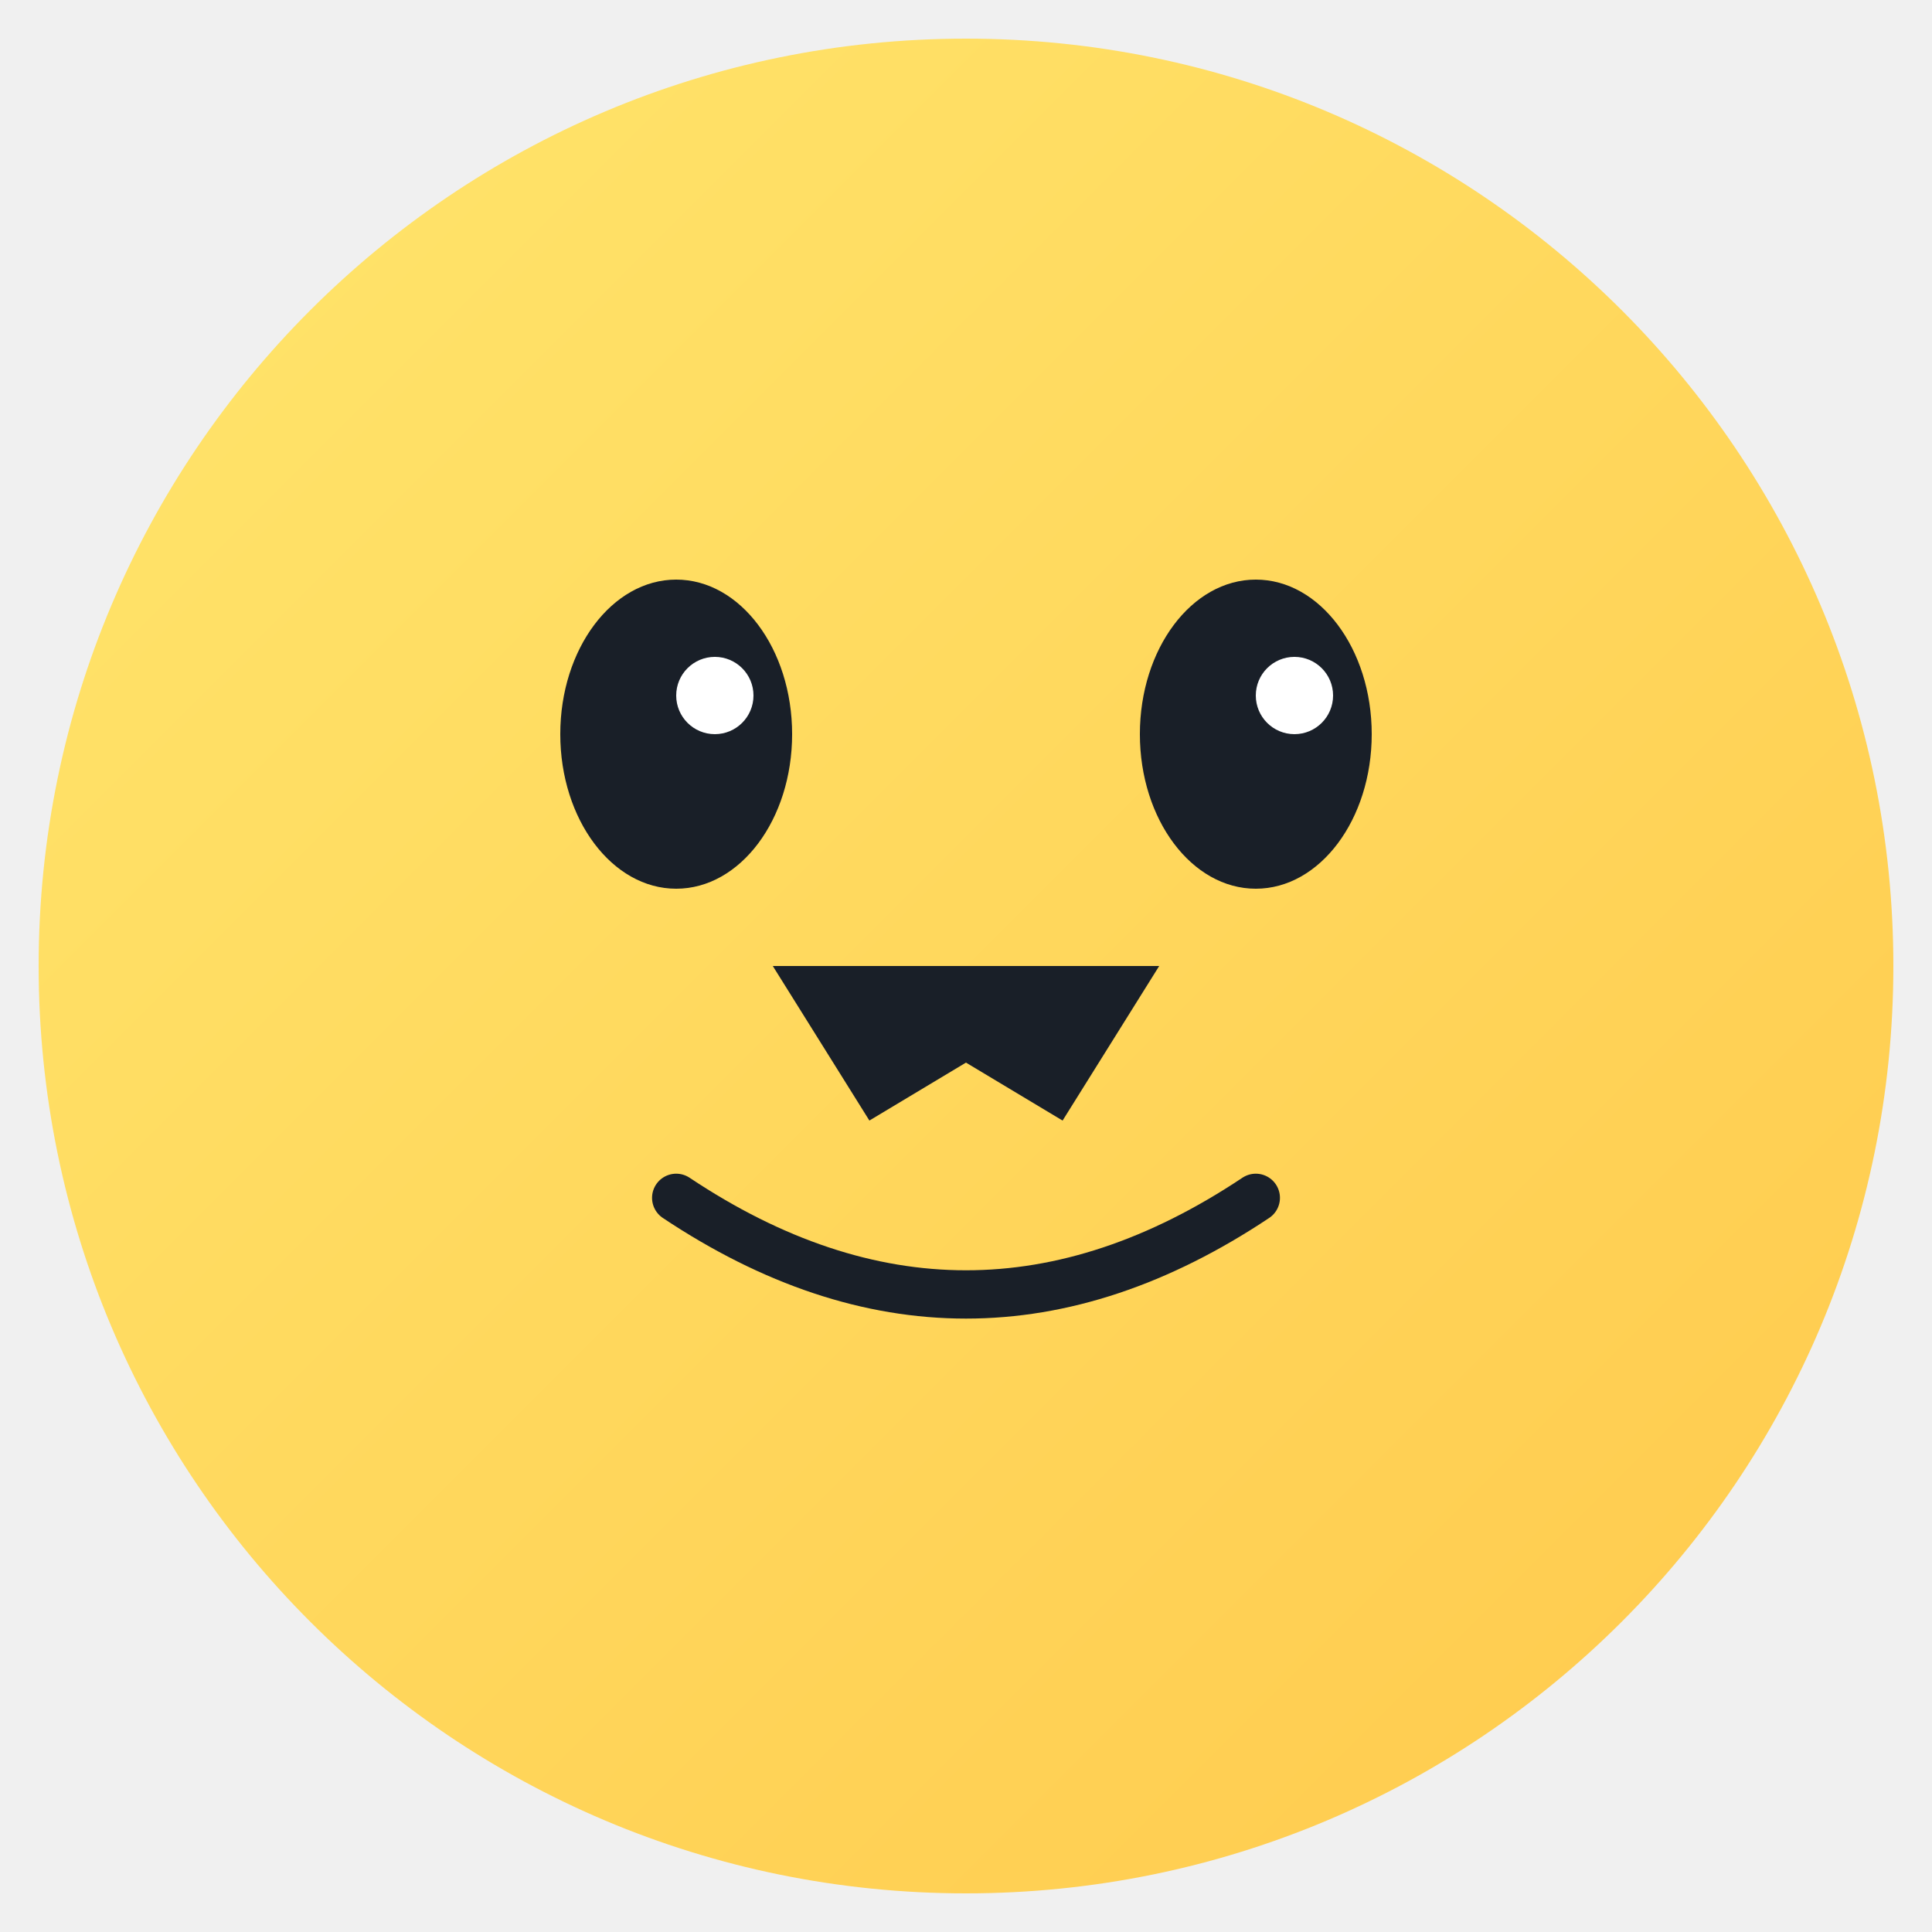
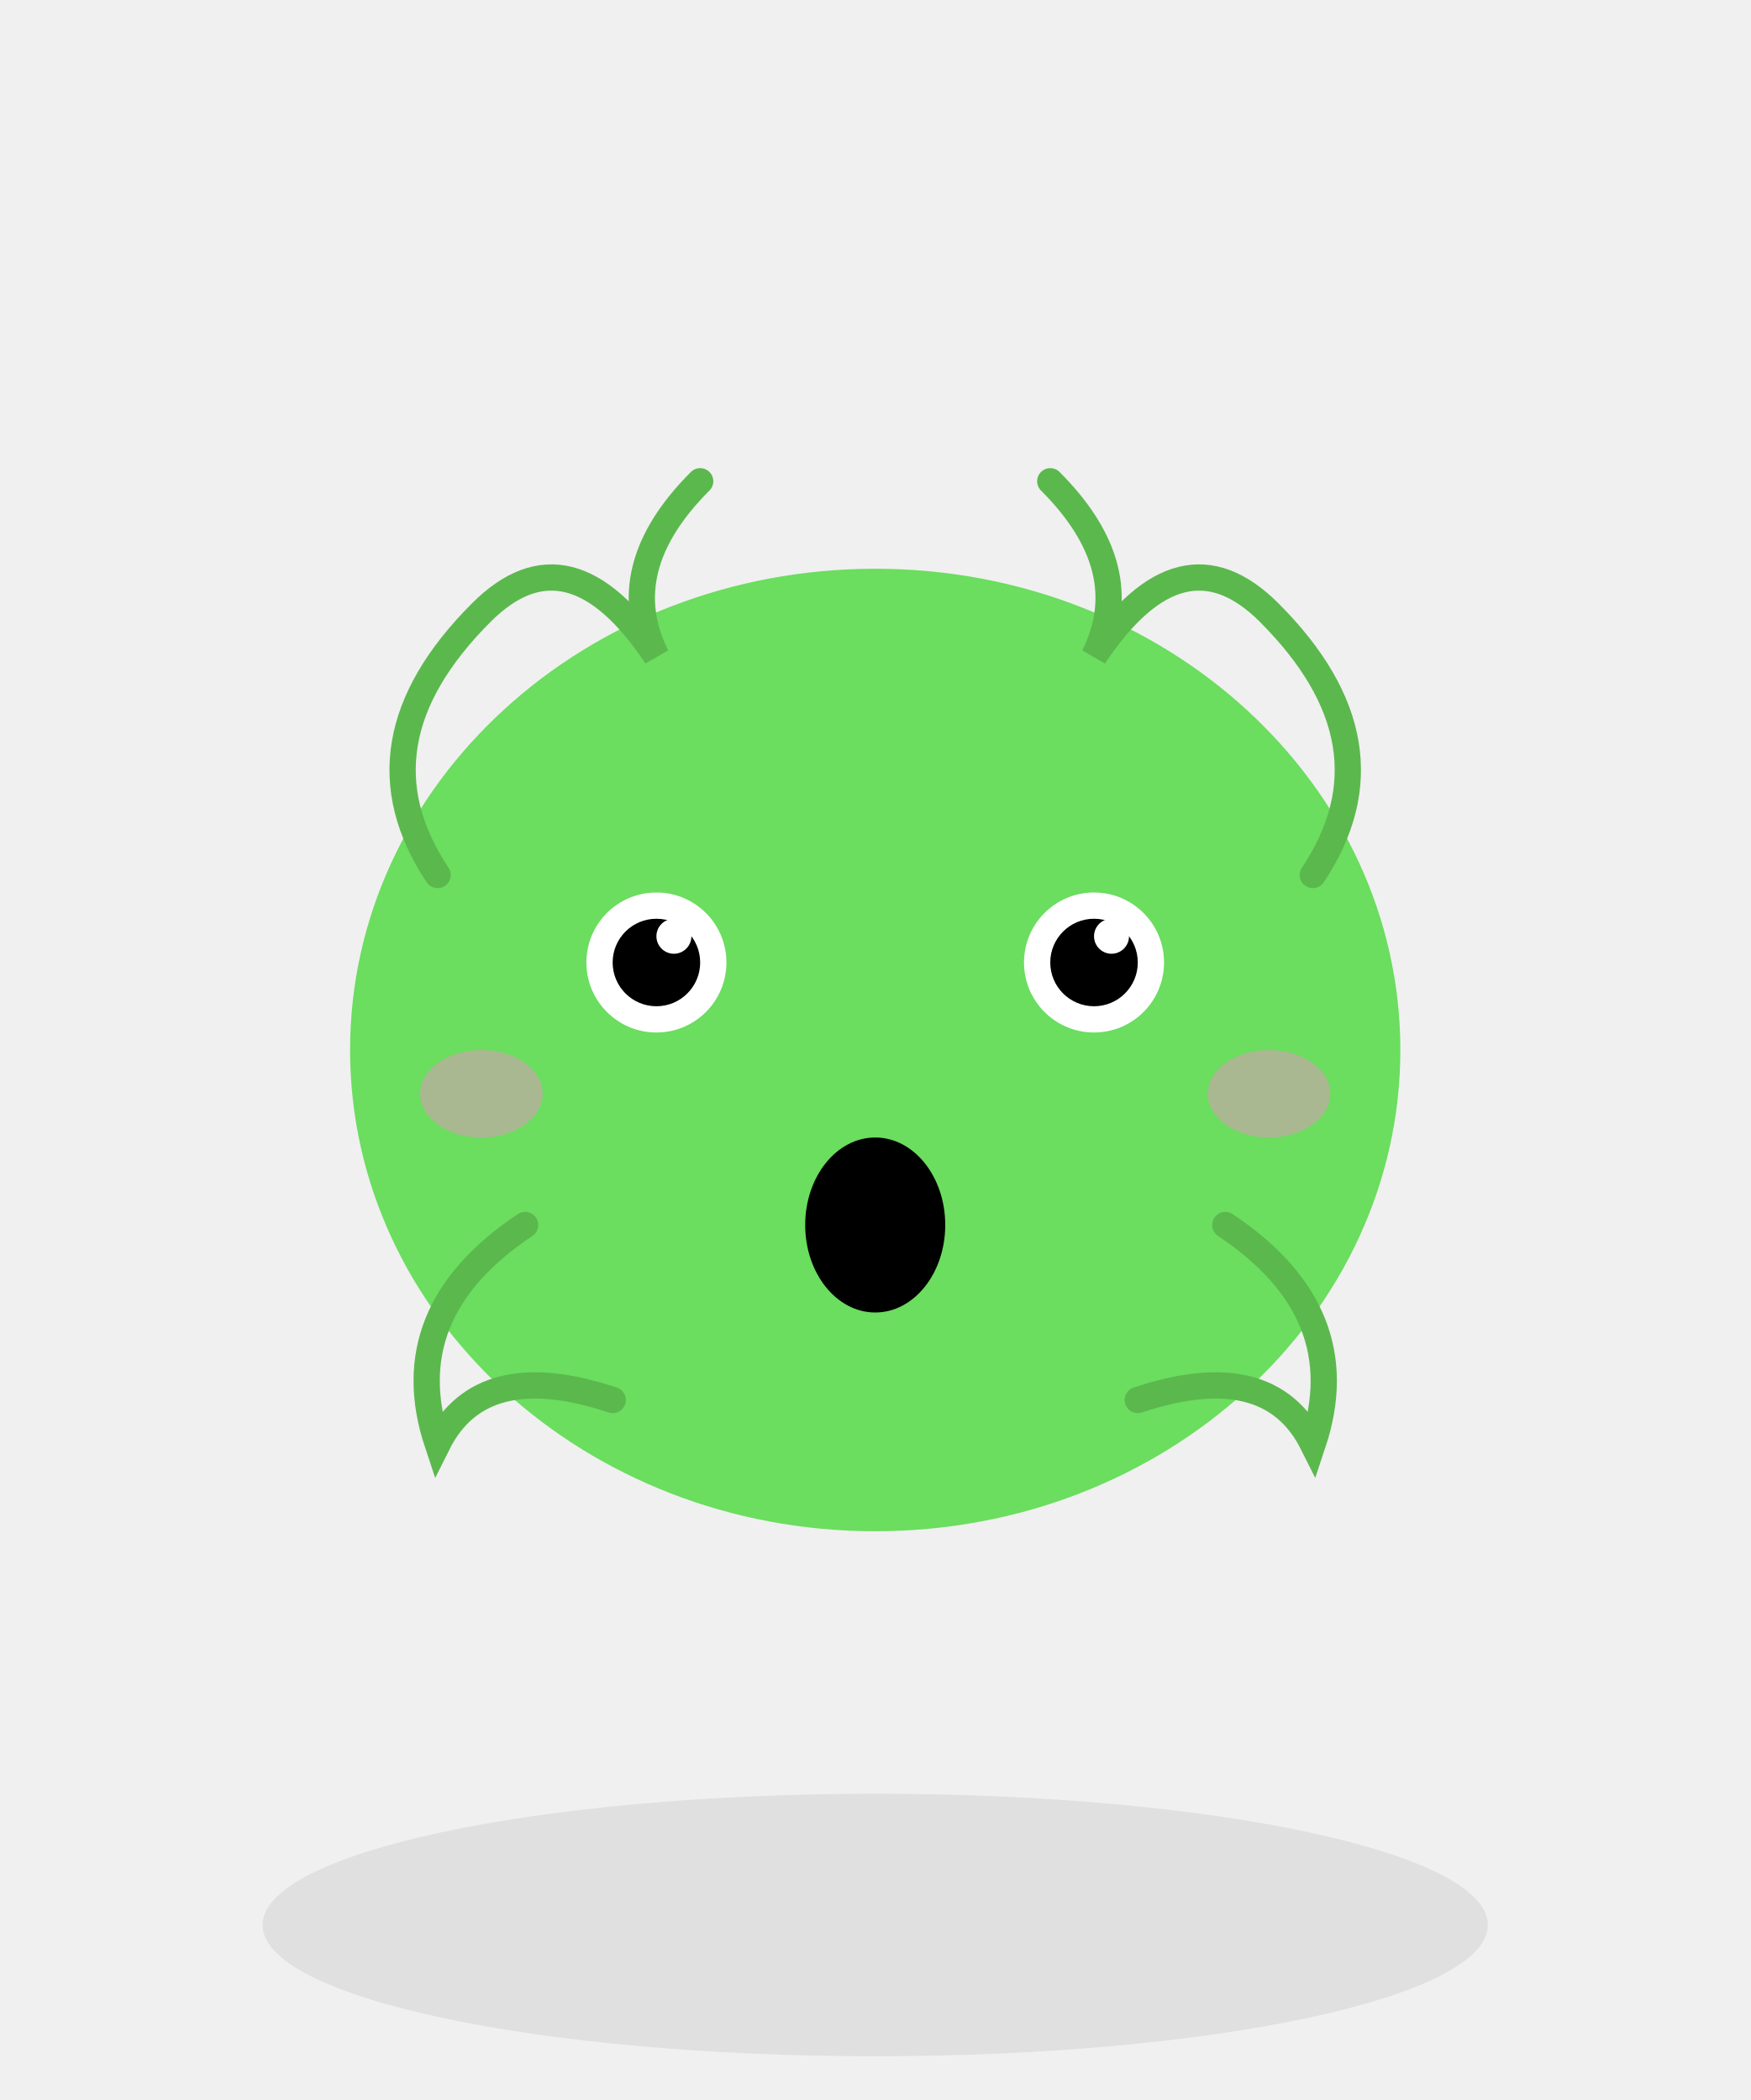
- <svg xmlns="http://www.w3.org/2000/svg" viewBox="0 0 100 100">
-   <defs>
-     <linearGradient id="grad3" x1="0%" y1="0%" x2="100%" y2="100%">
-       <stop offset="0%" style="stop-color:#FFE66D;stop-opacity:1" />
-       <stop offset="100%" style="stop-color:#FFC94C;stop-opacity:1" />
-     </linearGradient>
-   </defs>
-   <circle cx="50" cy="50" r="48" fill="url(#grad3)" />
-   <g id="eyes">
-     <ellipse cx="35" cy="38" rx="6" ry="8" fill="#191F28" />
-     <ellipse cx="65" cy="38" rx="6" ry="8" fill="#191F28" />
-     <circle cx="37" cy="36" r="2" fill="#FFF" />
-     <circle cx="67" cy="36" r="2" fill="#FFF" />
-   </g>
-   <path d="M 40 50 L 45 58 L 50 55 L 55 58 L 60 50" fill="#191F28" />
-   <path d="M 35 62 Q 50 72 65 62" stroke="#191F28" stroke-width="2.5" fill="none" stroke-linecap="round" />
+ <svg xmlns="http://www.w3.org/2000/svg" viewBox="0 0 200 240">
+   <ellipse cx="100" cy="220" rx="70" ry="15" fill="#d0d0d0" opacity="0.5" />
+   <ellipse cx="100" cy="120" rx="60" ry="55" fill="#6BDD5F" />
+   <path d="M 50 100 Q 40 85 55 70 Q 65 60 75 75 Q 70 65 80 55" fill="none" stroke="#5BB84D" stroke-width="3" stroke-linecap="round" />
+   <path d="M 150 100 Q 160 85 145 70 Q 135 60 125 75 Q 130 65 120 55" fill="none" stroke="#5BB84D" stroke-width="3" stroke-linecap="round" />
+   <path d="M 60 140 Q 45 150 50 165 Q 55 155 70 160" fill="none" stroke="#5BB84D" stroke-width="3" stroke-linecap="round" />
+   <path d="M 140 140 Q 155 150 150 165 Q 145 155 130 160" fill="none" stroke="#5BB84D" stroke-width="3" stroke-linecap="round" />
+   <circle cx="75" cy="110" r="8" fill="#fff" />
+   <circle cx="75" cy="110" r="5" fill="#000" />
+   <circle cx="77" cy="107" r="2" fill="#fff" />
+   <circle cx="125" cy="110" r="8" fill="#fff" />
+   <circle cx="125" cy="110" r="5" fill="#000" />
+   <circle cx="127" cy="107" r="2" fill="#fff" />
+   <ellipse cx="55" cy="125" rx="7" ry="5" fill="#C4A8A8" opacity="0.7" />
+   <ellipse cx="145" cy="125" rx="7" ry="5" fill="#C4A8A8" opacity="0.7" />
+   <ellipse cx="100" cy="140" rx="8" ry="10" fill="#000" />
</svg>
